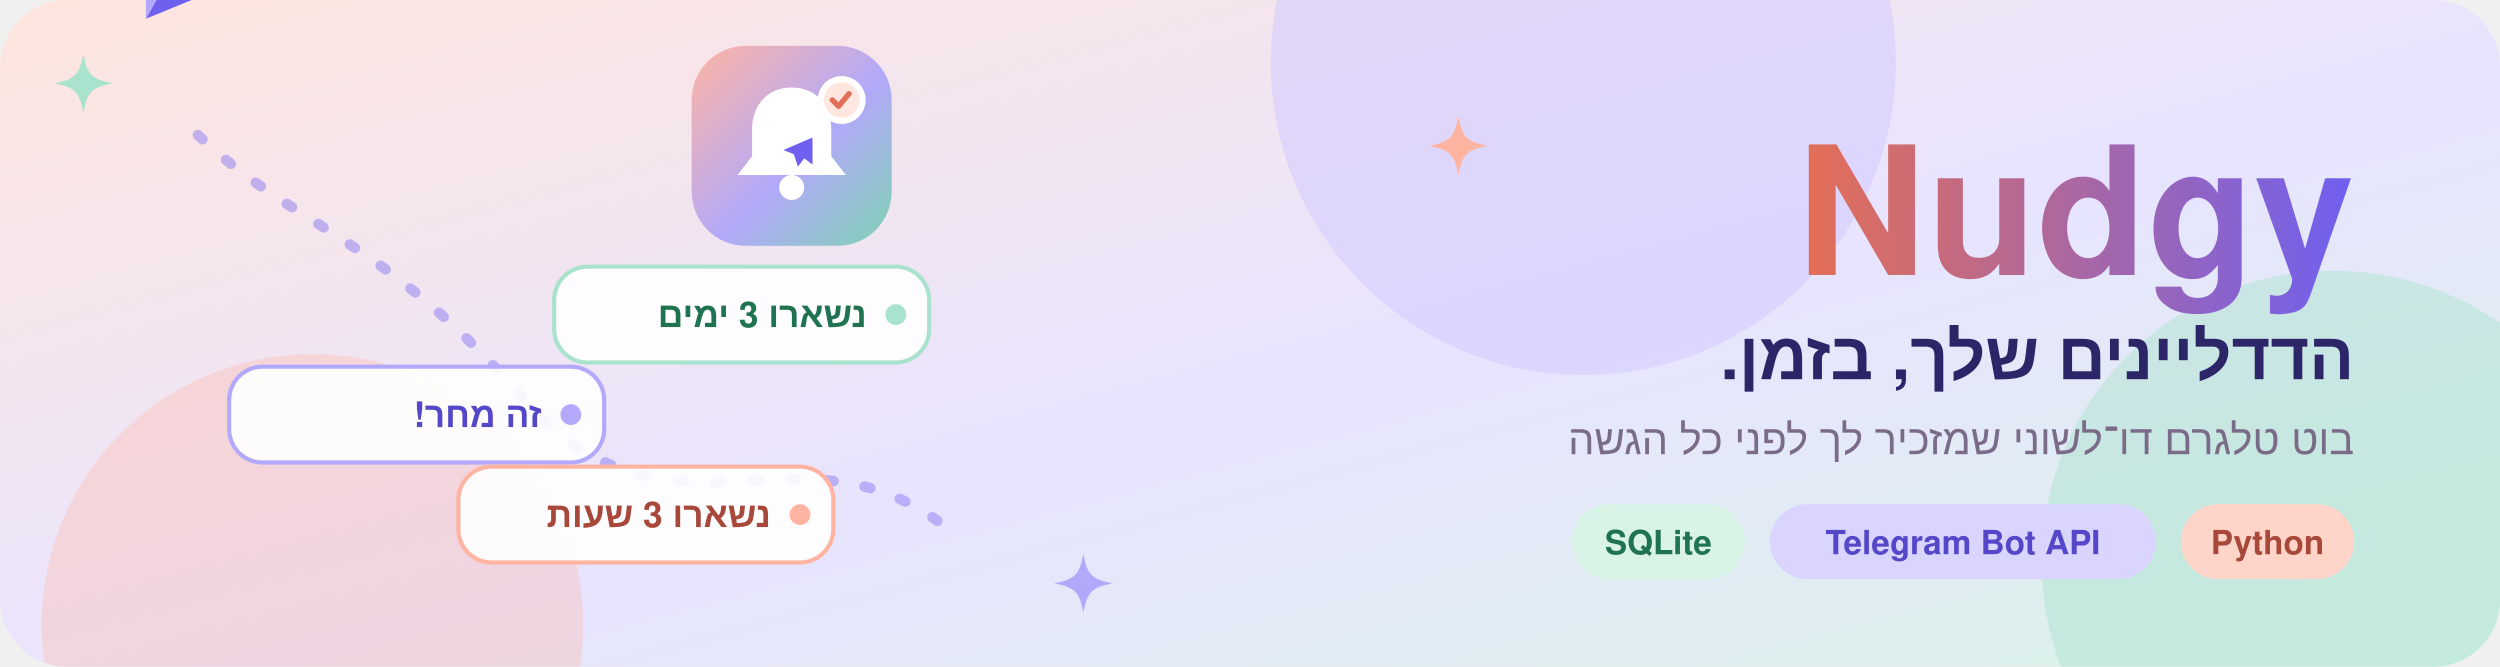
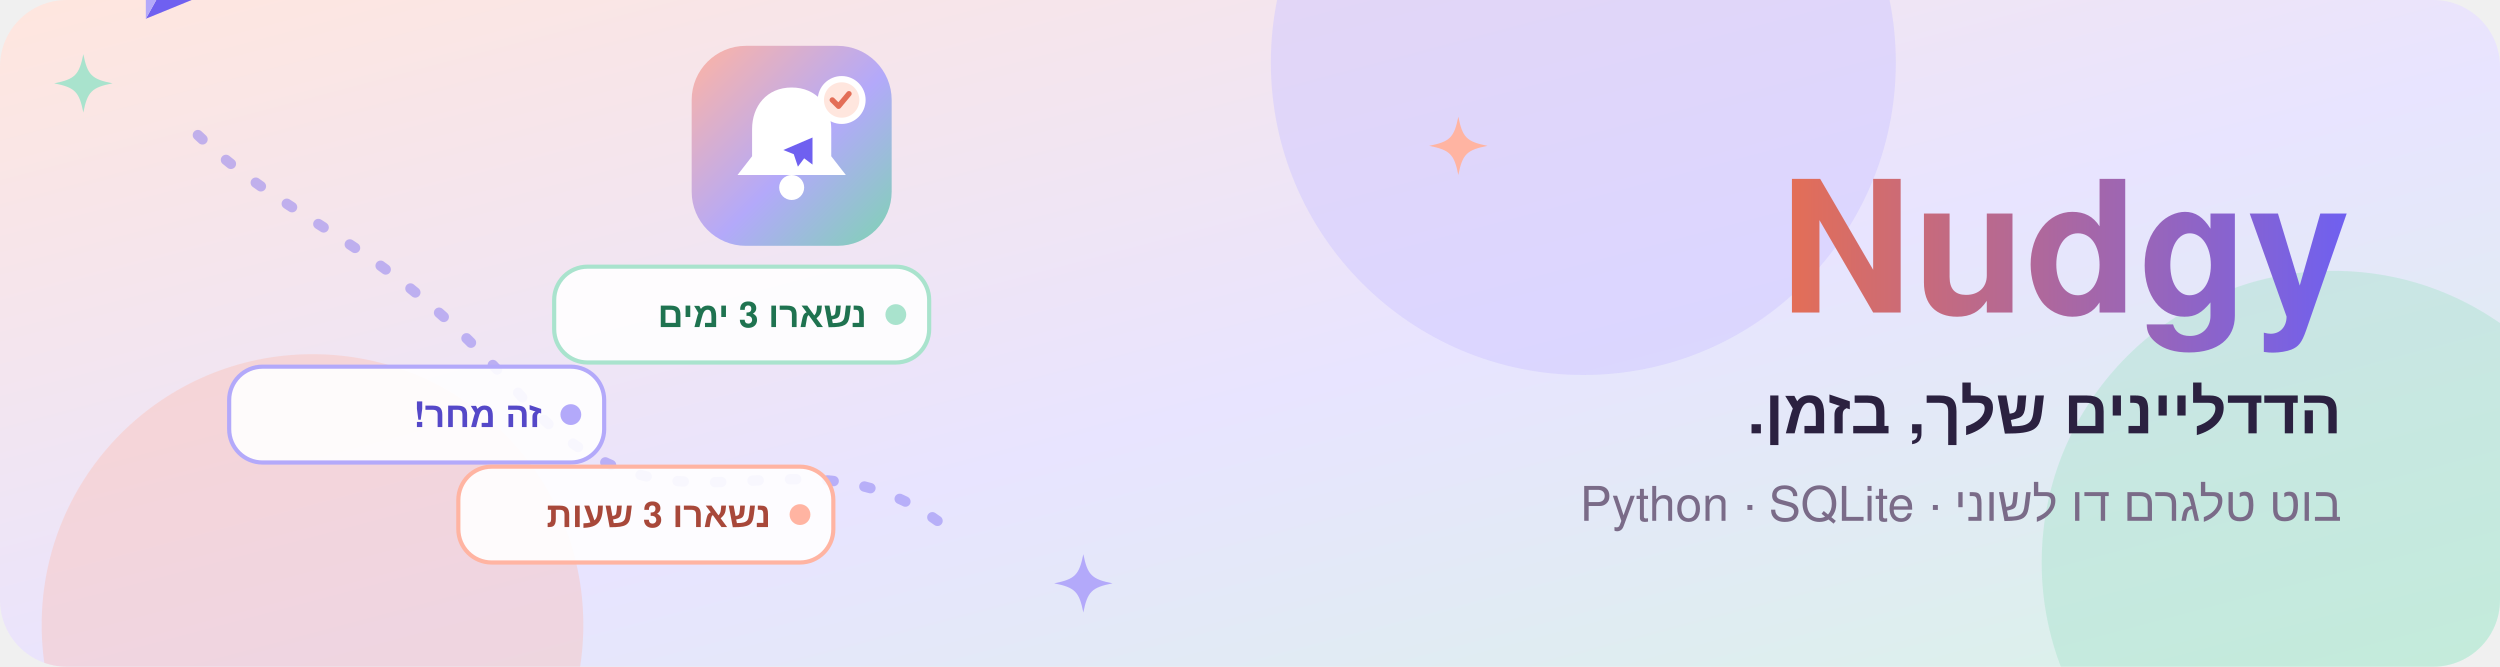
<svg xmlns="http://www.w3.org/2000/svg" viewBox="0 0 1200 320" width="1200" height="320" role="img" aria-label="Nudgy: הדדליינים שלך, בזמן.">
  <defs>
    <linearGradient id="bg" x1="0" y1="0" x2="1" y2="1">
      <stop offset="0" stop-color="#FFE6DE" />
      <stop offset=".55" stop-color="#E8E4FF" />
      <stop offset="1" stop-color="#D9F3E7" />
    </linearGradient>
    <linearGradient id="t" x1="0" y1="0" x2="1" y2="0">
      <stop offset="0" stop-color="#E36E57" />
      <stop offset="1" stop-color="#6F60F0" />
    </linearGradient>
    <linearGradient id="lg" x1="0" y1="0" x2="1" y2="1">
      <stop offset="0" stop-color="#FFB4A2" />
      <stop offset=".55" stop-color="#B3A9FA" />
      <stop offset="1" stop-color="#7FD3B4" />
    </linearGradient>
    <path id="s" d="M0-14C2-4 4-2 14 0 4 2 2 4 0 14-2 4-4 2-14 0-4-2-2-4 0-14Z" />
    <g id="logo">
      <rect width="96" height="96" rx="26" fill="url(#lg)" />
      <g class="ring">
        <path d="M48 20c-12 0-19 9-19 20v13l-7 9h52l-7-9V40c0-11-7-20-19-20z" fill="#fff" />
        <circle cx="48" cy="68" r="6" fill="#fff" />
      </g>
      <path d="M58 44l-14 6 5 2 2 6 3-4 4 3z" fill="#6F60F0" />
      <circle cx="72" cy="26" r="10" fill="#FFE6DE" stroke="#fff" stroke-width="3" />
      <path d="M67.5 26l3 3 5-6" fill="none" stroke="#E36E57" stroke-width="2.6" stroke-linecap="round" stroke-linejoin="round" />
    </g>
    <clipPath id="c">
      <rect width="1200" height="320" rx="32" />
    </clipPath>
  </defs>
  <style>
.blob{animation:drift 11s ease-in-out infinite alternate}.b2{animation-duration:14s;animation-direction:alternate-reverse}.b3{animation-duration:17s}
.bob{animation:bob 3.4s ease-in-out infinite}.d1{animation-delay:-.9s}.d2{animation-delay:-1.8s}.d3{animation-delay:-2.6s}
.walk{stroke-dasharray:3 15;animation:walk 3s linear infinite}
.tw{animation:tw 3.2s ease-in-out infinite}.t2{animation-delay:-1s}.t3{animation-delay:-2s}
.rise{animation:rise .9s ease-out both}.r2{animation-delay:.2s}.r3{animation-delay:.4s}
.ring{transform-box:fill-box;transform-origin:50% 8%;animation:ring 2.8s ease-in-out infinite}
.pop{animation:pop .6s cubic-bezier(.3,1.6,.5,1) both}
.pulse{transform-box:fill-box;transform-origin:center;animation:pulse 1.8s ease-in-out infinite}
@keyframes drift{to{transform:translate(40px,-20px) scale(1.12)}}
@keyframes bob{0%,100%{transform:translateY(0)}50%{transform:translateY(-10px)}}
@keyframes walk{to{stroke-dashoffset:-54}}
@keyframes tw{0%,100%{opacity:.35}50%{opacity:1}}
@keyframes rise{from{opacity:0;transform:translateY(16px)}}
@keyframes pop{from{opacity:0;transform:translateY(18px) scale(.96)}}
@keyframes ring{0%,55%,100%{transform:rotate(0)}60%{transform:rotate(16deg)}66%{transform:rotate(-14deg)}72%{transform:rotate(10deg)}78%{transform:rotate(-6deg)}84%{transform:rotate(0)}}
@keyframes pulse{0%,100%{transform:scale(1);opacity:.9}50%{transform:scale(1.25);opacity:.4}}
@media (prefers-reduced-motion:reduce){*{animation:none!important}}
</style>
  <g clip-path="url(#c)">
    <rect width="1200" height="320" fill="url(#bg)" />
    <circle class="blob" cx="150" cy="300" r="130" fill="#FFB4A2" opacity=".32" />
    <circle class="blob b2" cx="760" cy="30" r="150" fill="#CFC8FF" opacity=".5" />
    <circle class="blob b3" cx="1120" cy="270" r="140" fill="#A9E3CD" opacity=".45" />
    <g transform="translate(70 0)">
      <path class="walk" d="M380 250C310 200 250 270 180 190S70 110 20 60" fill="none" stroke="#6F60F0" stroke-opacity=".4" stroke-width="5" stroke-linecap="round" />
      <g>
        <path d="M0-9L22 0 0 9 5 0z" fill="#6F60F0" />
        <path d="M0-9L5 0 0 9" fill="#B3A9FA" />
        <animateMotion dur="7s" repeatCount="indefinite" rotate="auto" path="M380 250C310 200 250 270 180 190S70 110 20 60" />
      </g>
      <g transform="translate(262 22)">
        <g class="bob">
          <use href="#logo" />
        </g>
      </g>
      <g class="bob d1">
        <g class="pop r1">
          <rect x="196" y="128" width="180" height="46" rx="16" fill="#fff" fill-opacity=".9" stroke="#A9E3CD" stroke-width="2" />
          <circle class="pulse" cx="360" cy="151" r="5" fill="#A9E3CD" />
          <text x="346" y="157" font-family="-apple-system,BlinkMacSystemFont,'Segoe UI',Helvetica,Arial,sans-serif" font-size="17" font-weight="700" fill="#1F7350" text-anchor="start" direction="rtl">נשארו 3 ימים</text>
        </g>
      </g>
      <g class="bob d2">
        <g class="pop r2">
          <rect x="40" y="176" width="180" height="46" rx="16" fill="#fff" fill-opacity=".9" stroke="#B3A9FA" stroke-width="2" />
          <circle class="pulse" cx="204" cy="199" r="5" fill="#B3A9FA" />
          <text x="190" y="205" font-family="-apple-system,BlinkMacSystemFont,'Segoe UI',Helvetica,Arial,sans-serif" font-size="17" font-weight="700" fill="#5548C8" text-anchor="start" direction="rtl">זה מחר!</text>
        </g>
      </g>
      <g class="bob d3">
        <g class="pop r3">
          <rect x="150" y="224" width="180" height="46" rx="16" fill="#fff" fill-opacity=".9" stroke="#FFB4A2" stroke-width="2" />
          <circle class="pulse" cx="314" cy="247" r="5" fill="#FFB4A2" />
          <text x="300" y="253" font-family="-apple-system,BlinkMacSystemFont,'Segoe UI',Helvetica,Arial,sans-serif" font-size="17" font-weight="700" fill="#A8483A" text-anchor="start" direction="rtl">נשארו 3 שעות</text>
        </g>
      </g>
    </g>
    <use class="tw" href="#s" x="700" y="70" fill="#FFB4A2" />
    <use class="tw t2" href="#s" x="520" y="280" fill="#B3A9FA" />
    <use class="tw t3" href="#s" x="40" y="40" fill="#A9E3CD" />
-     <g class="rise">
-       <text x="1130" y="132" font-family="-apple-system,BlinkMacSystemFont,'Segoe UI',Helvetica,Arial,sans-serif" font-size="86" font-weight="800" fill="url(#t)" text-anchor="end">Nudgy</text>
-     </g>
-     <g class="rise r2">
-       <text x="1130" y="182" font-family="-apple-system,BlinkMacSystemFont,'Segoe UI',Helvetica,Arial,sans-serif" font-size="32" font-weight="800" fill="#2C2668" text-anchor="start" direction="rtl">הדדליינים שלך, בזמן.</text>
-       <text x="1130" y="218" font-family="-apple-system,BlinkMacSystemFont,'Segoe UI',Helvetica,Arial,sans-serif" font-size="20" font-weight="400" fill="#7A6B88" text-anchor="start" direction="rtl">בוט טלגרם דו־לשוני שמזכיר לך לפני כל הגשה</text>
-     </g>
-     <g class="rise r3">
-       <rect x="1046.8" y="242" width="83.2" height="36" rx="18" fill="#FFD5C9" />
-       <text x="1088.4" y="266" font-family="-apple-system,BlinkMacSystemFont,'Segoe UI',Helvetica,Arial,sans-serif" font-size="16" font-weight="700" fill="#A8483A" text-anchor="middle">Python</text>
-       <rect x="849.6" y="242" width="185.2" height="36" rx="18" fill="#DAD5FF" />
-       <text x="942.2" y="266" font-family="-apple-system,BlinkMacSystemFont,'Segoe UI',Helvetica,Arial,sans-serif" font-size="16" font-weight="700" fill="#5548C8" text-anchor="middle">Telegram Bot API</text>
-       <rect x="754.4" y="242" width="83.2" height="36" rx="18" fill="#D9F3E7" />
-       <text x="796" y="266" font-family="-apple-system,BlinkMacSystemFont,'Segoe UI',Helvetica,Arial,sans-serif" font-size="16" font-weight="700" fill="#1F7350" text-anchor="middle">SQLite</text>
+     <g font-family="-apple-system,BlinkMacSystemFont,'Segoe UI',Helvetica,Arial,sans-serif" direction="rtl" text-anchor="start">
+       <text class="rise" x="1128" y="150" font-size="88" font-weight="800" fill="url(#t)" direction="ltr" text-anchor="end">Nudgy</text>
+       <text class="rise r2" x="1124" y="208" font-size="30" font-weight="700" fill="#2B2140">הדדליינים שלך, בזמן.</text>
+       <text class="rise r2" x="1124" y="250" font-size="23" fill="#7A6B88">בוט טלגרם דו לשוני · Python · SQLite</text>
    </g>
  </g>
</svg>
